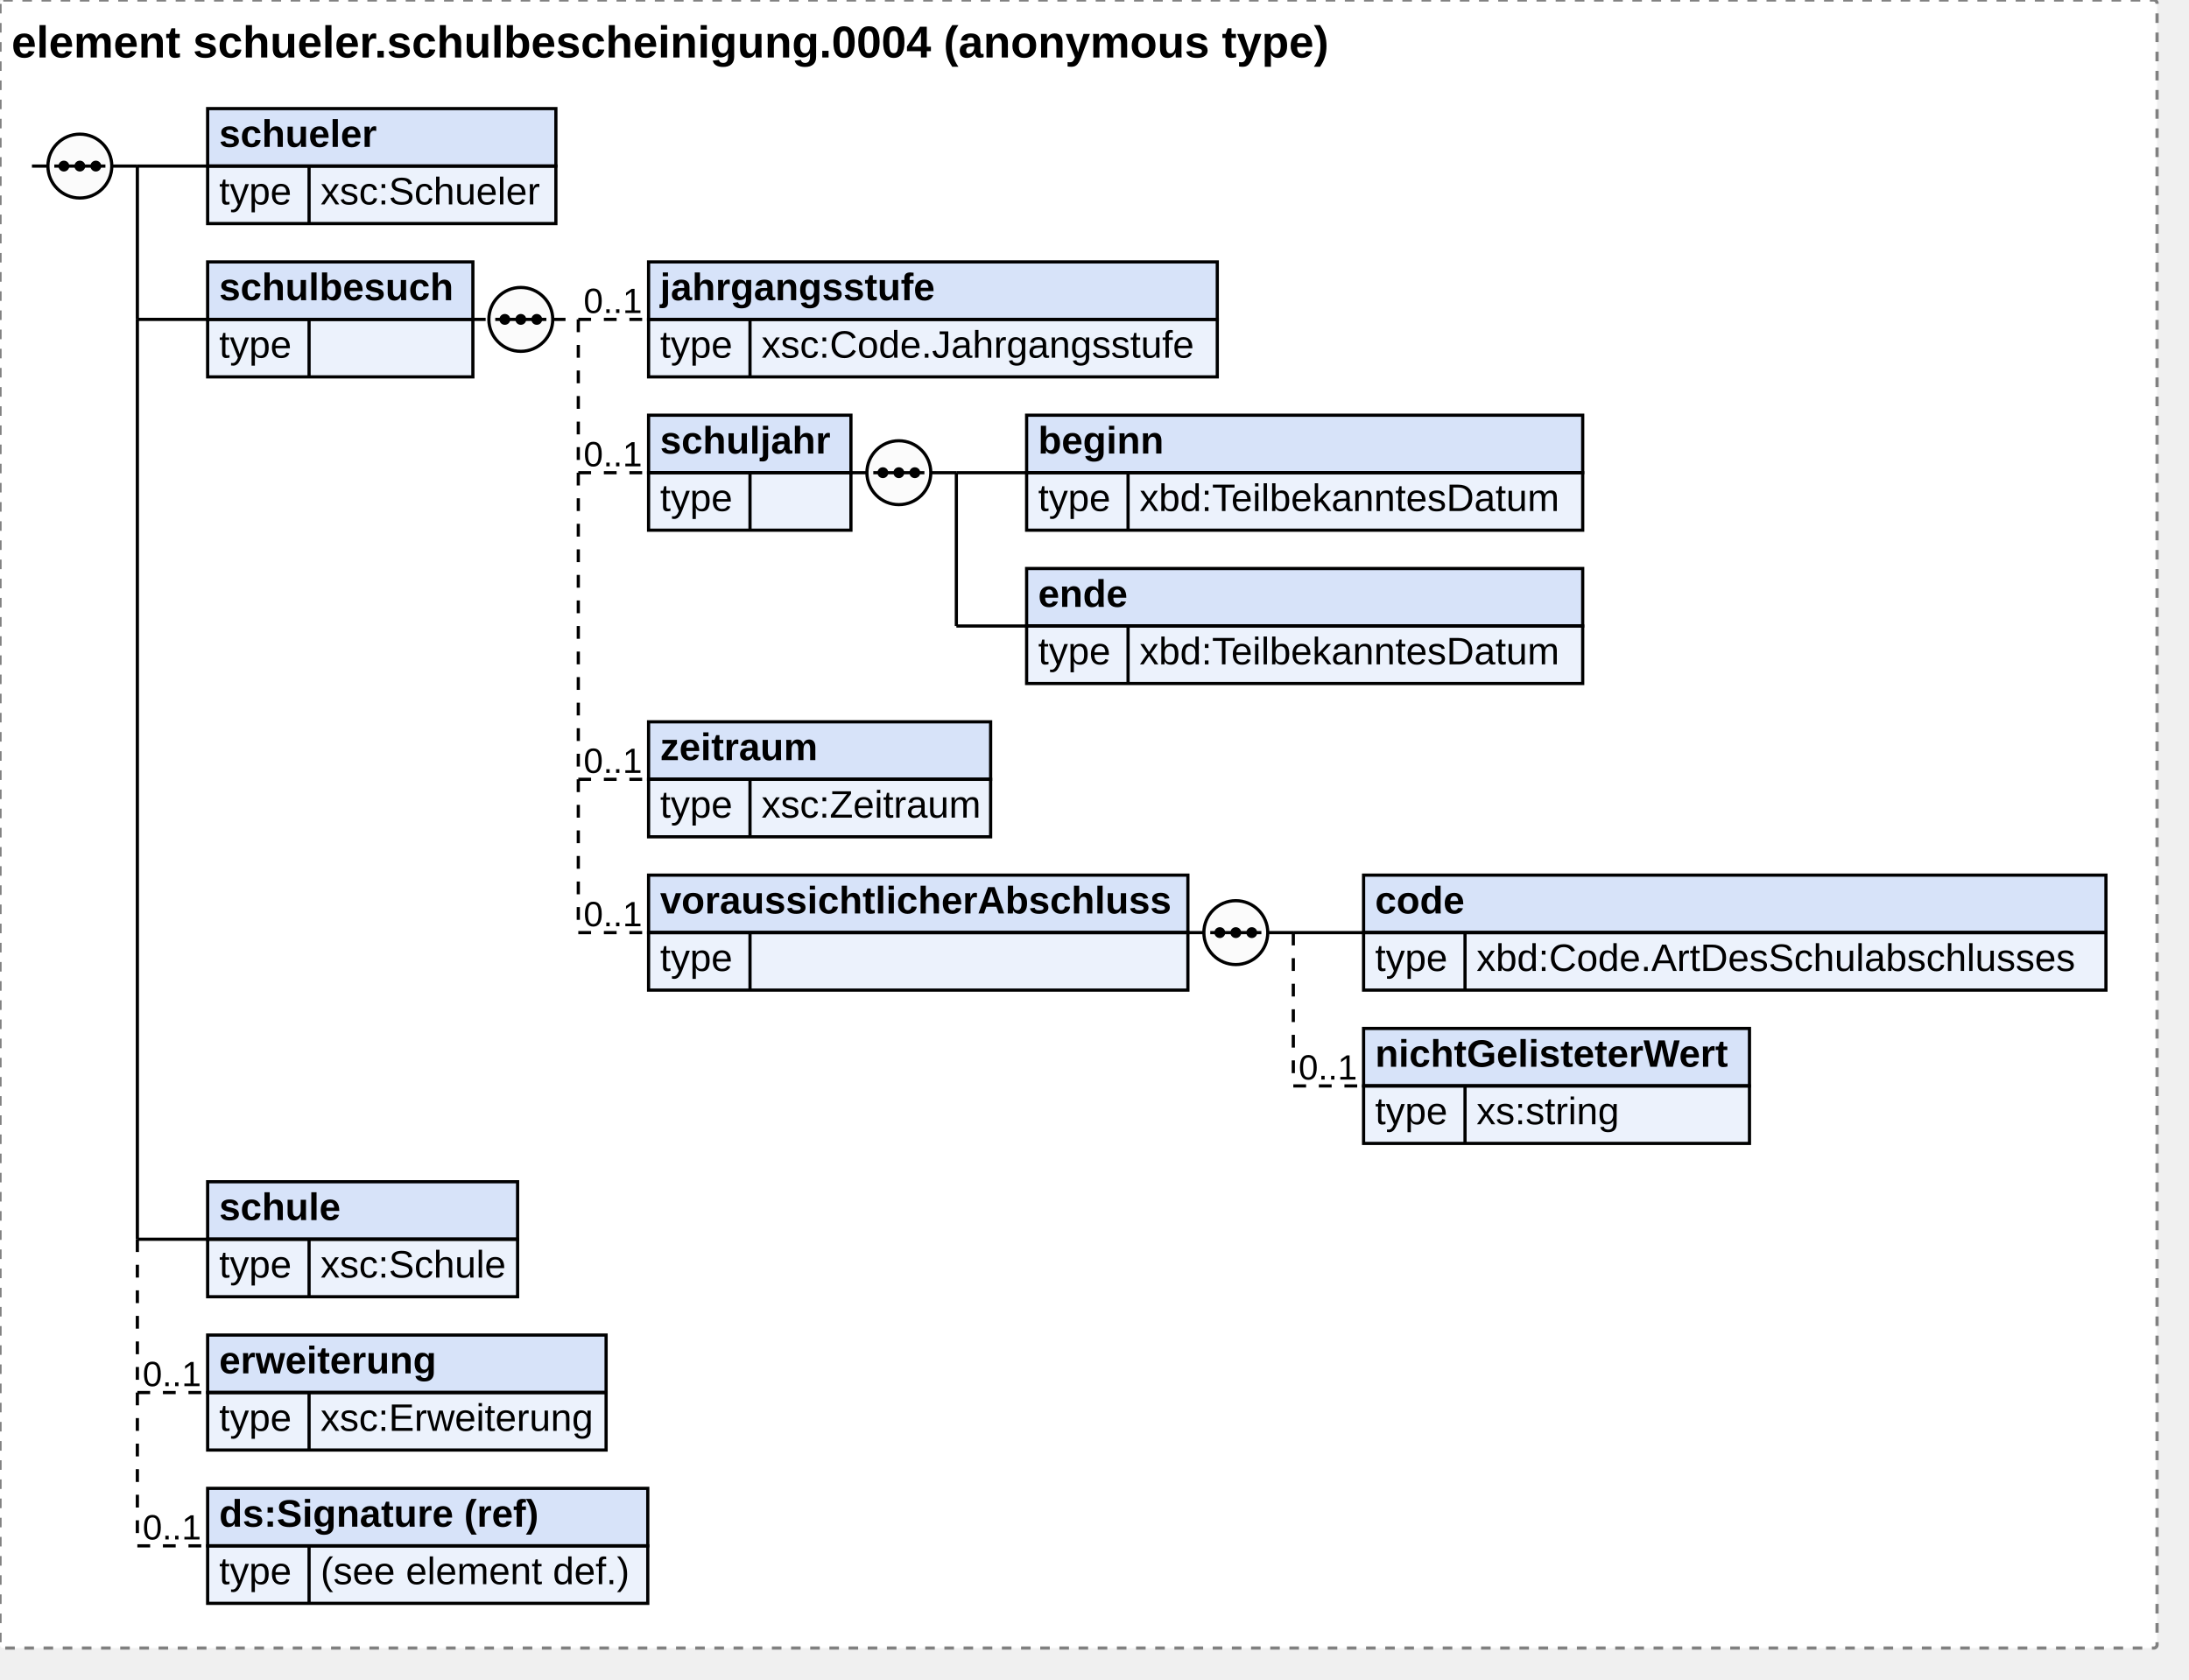
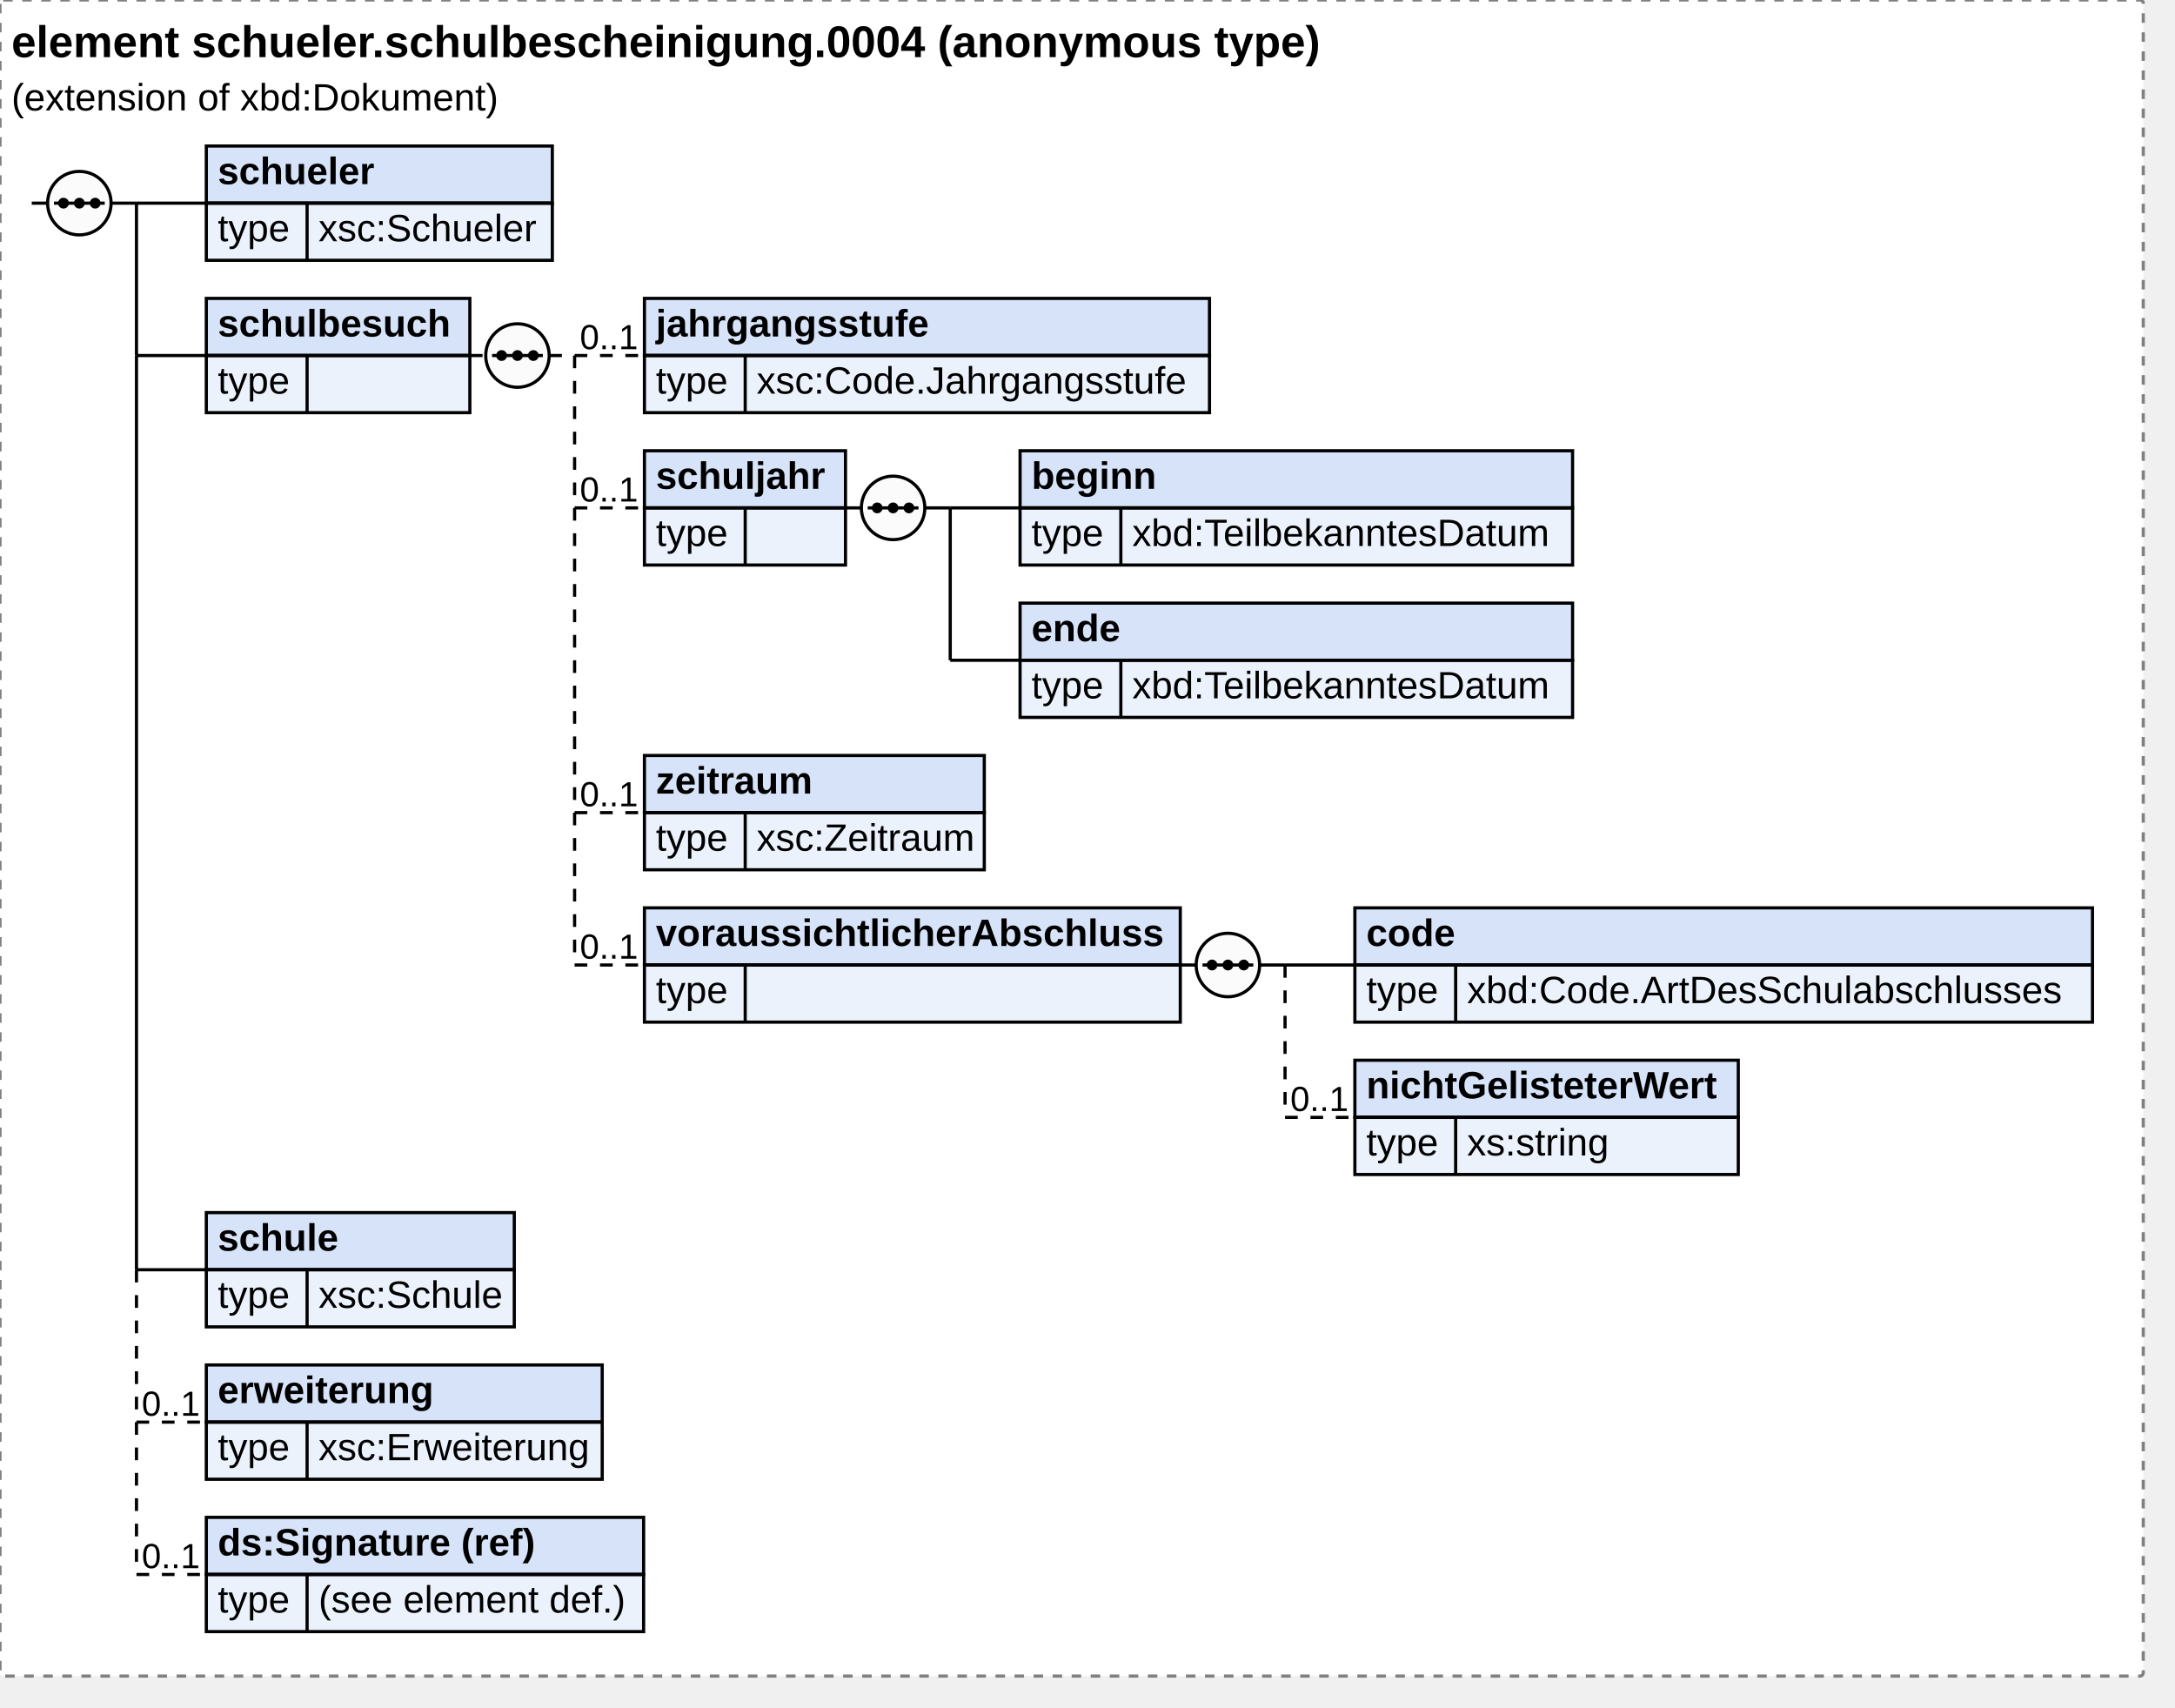
- <svg xmlns="http://www.w3.org/2000/svg" width="685.256" height="526">
+ <svg xmlns="http://www.w3.org/2000/svg" width="685.256" height="538">
  <defs>
    <style type="text/css">
                        text {
                            font-family: 'Arial';
                            fill: black;
                        }
                        text.at {
                            font-family: 'Arial';
                            fill: rgb(242, 152, 0);
                        }
                        line {
                            stroke: black;
                        }
                        line.type-structure {
                            stroke: black;
                        }
                        line.type-structure-optional {
                            stroke: black;
                            stroke-dasharray: 4, 4;
                        }
                        rect.attribute-upper {
                            stroke: black;
                            fill: rgb(255, 239, 211);
                        }
                        rect.element-upper {
                            stroke: black;
                            fill: rgb(215, 227, 249);
                        }
                        rect.element-lower {
                            stroke: black;
                            fill: rgb(236, 242, 252);
                        }
                        a text {
                            fill: black;
                        } 
                    </style>
  </defs>
-   <rect width="675.256" height="516" stroke-dasharray="3,3" rx="1" ry="1" style="stroke: grey;fill: white;" />
+   <rect width="675.256" height="528" stroke-dasharray="3,3" rx="1" ry="1" style="stroke: grey;fill: white;" />
  <text font-size="14" x="3.6" y="18" font-weight="bold">element schueler.schulbescheinigung.0004 (anonymous type)</text>
-   <g transform="translate(10,34)">
+   <text font-size="12" x="3.6" y="34.8"> (extension of xbd:Dokument)</text>
+   <g transform="translate(10,46)">
    <g transform="translate(55,0)">
      <rect width="109.016" height="18" class="element-upper" />
      <rect width="109.016" height="18" y="18" class="element-lower" />
      <text font-size="12" x="3.6" y="12" font-weight="bold">schueler</text>
      <line x1="0" y1="18" x2="109.016" y2="18" />
      <text font-size="12" fill="grey" x="3.6" y="30">type</text>
      <line x1="31.753" y1="18" x2="31.753" y2="36" />
      <text font-size="12" x="35.353" y="30">xsc:Schueler</text>
      <g transform="translate(109.0156,0)" />
    </g>
    <line x1="33" y1="18" x2="55" y2="18" class="type-structure-required" />
    <text font-size="11" fill="black" x="53" y="16" text-anchor="end" />
    <line x1="33" y1="18" x2="33" y2="18" class="type-structure-required" />
    <g transform="translate(55,48)">
      <rect width="83.034" height="18" class="element-upper" />
      <rect width="83.034" height="18" y="18" class="element-lower" />
      <text font-size="12" x="3.6" y="12" font-weight="bold">schulbesuch</text>
      <line x1="0" y1="18" x2="83.034" y2="18" />
      <text font-size="12" fill="grey" x="3.6" y="30">type</text>
      <line x1="31.753" y1="18" x2="31.753" y2="36" />
      <g transform="translate(83.03437,0)">
        <g transform="translate(55,0)">
          <rect width="178.031" height="18" class="element-upper" />
          <rect width="178.031" height="18" y="18" class="element-lower" />
          <text font-size="12" x="3.6" y="12" font-weight="bold">jahrgangsstufe</text>
          <line x1="0" y1="18" x2="178.031" y2="18" />
          <text font-size="12" fill="grey" x="3.6" y="30">type</text>
          <line x1="31.753" y1="18" x2="31.753" y2="36" />
          <text font-size="12" x="35.353" y="30">xsc:Code.Jahrgangsstufe</text>
          <g transform="translate(178.0312,0)" />
        </g>
        <line x1="33" y1="18" x2="55" y2="18" class="type-structure-optional" />
        <text font-size="11" fill="black" x="53" y="16" text-anchor="end">0..1</text>
        <line x1="33" y1="18" x2="33" y2="18" class="type-structure-optional" />
        <g transform="translate(55,48)">
          <rect width="63.347" height="18" class="element-upper" />
          <rect width="63.347" height="18" y="18" class="element-lower" />
          <text font-size="12" x="3.6" y="12" font-weight="bold">schuljahr</text>
          <line x1="0" y1="18" x2="63.347" y2="18" />
          <text font-size="12" fill="grey" x="3.6" y="30">type</text>
          <line x1="31.753" y1="18" x2="31.753" y2="36" />
          <g transform="translate(63.34688,0)">
            <g transform="translate(55,0)">
              <rect width="174.078" height="18" class="element-upper" />
              <rect width="174.078" height="18" y="18" class="element-lower" />
              <text font-size="12" x="3.6" y="12" font-weight="bold">beginn</text>
              <line x1="0" y1="18" x2="174.078" y2="18" />
              <text font-size="12" fill="grey" x="3.6" y="30">type</text>
              <line x1="31.753" y1="18" x2="31.753" y2="36" />
              <text font-size="12" x="35.353" y="30">xbd:TeilbekanntesDatum</text>
              <g transform="translate(174.0781,0)" />
            </g>
            <line x1="33" y1="18" x2="55" y2="18" class="type-structure-required" />
            <text font-size="11" fill="black" x="53" y="16" text-anchor="end" />
            <line x1="33" y1="18" x2="33" y2="18" class="type-structure-required" />
            <g transform="translate(55,48)">
              <rect width="174.078" height="18" class="element-upper" />
              <rect width="174.078" height="18" y="18" class="element-lower" />
              <text font-size="12" x="3.6" y="12" font-weight="bold">ende</text>
              <line x1="0" y1="18" x2="174.078" y2="18" />
              <text font-size="12" fill="grey" x="3.6" y="30">type</text>
              <line x1="31.753" y1="18" x2="31.753" y2="36" />
              <text font-size="12" x="35.353" y="30">xbd:TeilbekanntesDatum</text>
              <g transform="translate(174.0781,0)" />
            </g>
            <line x1="33" y1="66" x2="55" y2="66" class="type-structure-required" />
            <text font-size="11" fill="black" x="53" y="64" text-anchor="end" />
            <line x1="33" y1="18" x2="33" y2="66" class="type-structure-required" />
            <circle cx="15" cy="18" r="10" stroke="black" fill="rgb(251, 251, 251)" />
            <line x1="0" y1="18" x2="5" y2="18" class="type-structure-required" />
            <line x1="25" y1="18" x2="33" y2="18" class="type-structure-required" />
            <circle cx="10" cy="18" r="1.2" stroke="black" fill="black" />
            <circle cx="15" cy="18" r="1.2" stroke="black" fill="black" />
            <circle cx="20" cy="18" r="1.2" stroke="black" fill="black" />
            <line x1="7" y1="18" x2="23" y2="18" />
          </g>
        </g>
        <line x1="33" y1="66" x2="55" y2="66" class="type-structure-optional" />
        <text font-size="11" fill="black" x="53" y="64" text-anchor="end">0..1</text>
        <line x1="33" y1="18" x2="33" y2="66" class="type-structure-optional" />
        <g transform="translate(55,144)">
          <rect width="107.078" height="18" class="element-upper" />
          <rect width="107.078" height="18" y="18" class="element-lower" />
          <text font-size="12" x="3.6" y="12" font-weight="bold">zeitraum</text>
          <line x1="0" y1="18" x2="107.078" y2="18" />
          <text font-size="12" fill="grey" x="3.6" y="30">type</text>
          <line x1="31.753" y1="18" x2="31.753" y2="36" />
          <text font-size="12" x="35.353" y="30">xsc:Zeitraum</text>
          <g transform="translate(107.0781,0)" />
        </g>
        <line x1="33" y1="162" x2="55" y2="162" class="type-structure-optional" />
        <text font-size="11" fill="black" x="53" y="160" text-anchor="end">0..1</text>
        <line x1="33" y1="66" x2="33" y2="162" class="type-structure-optional" />
        <g transform="translate(55,192)">
          <rect width="168.831" height="18" class="element-upper" />
          <rect width="168.831" height="18" y="18" class="element-lower" />
          <text font-size="12" x="3.6" y="12" font-weight="bold">voraussichtlicherAbschluss</text>
          <line x1="0" y1="18" x2="168.831" y2="18" />
          <text font-size="12" fill="grey" x="3.6" y="30">type</text>
          <line x1="31.753" y1="18" x2="31.753" y2="36" />
          <g transform="translate(168.8312,0)">
            <g transform="translate(55,0)">
              <rect width="232.391" height="18" class="element-upper" />
              <rect width="232.391" height="18" y="18" class="element-lower" />
              <text font-size="12" x="3.6" y="12" font-weight="bold">code</text>
              <line x1="0" y1="18" x2="232.391" y2="18" />
              <text font-size="12" fill="grey" x="3.6" y="30">type</text>
              <line x1="31.753" y1="18" x2="31.753" y2="36" />
              <text font-size="12" x="35.353" y="30">xbd:Code.ArtDesSchulabschlusses</text>
              <g transform="translate(232.3906,0)" />
            </g>
            <line x1="33" y1="18" x2="55" y2="18" class="type-structure-required" />
            <text font-size="11" fill="black" x="53" y="16" text-anchor="end" />
            <line x1="33" y1="18" x2="33" y2="18" class="type-structure-required" />
            <g transform="translate(55,48)">
              <rect width="120.8" height="18" class="element-upper" />
              <rect width="120.8" height="18" y="18" class="element-lower" />
              <text font-size="12" x="3.6" y="12" font-weight="bold">nichtGelisteterWert</text>
              <line x1="0" y1="18" x2="120.8" y2="18" />
              <text font-size="12" fill="grey" x="3.6" y="30">type</text>
              <line x1="31.753" y1="18" x2="31.753" y2="36" />
              <text font-size="12" x="35.353" y="30">xs:string</text>
              <g transform="translate(120.8,0)" />
            </g>
            <line x1="33" y1="66" x2="55" y2="66" class="type-structure-optional" />
            <text font-size="11" fill="black" x="53" y="64" text-anchor="end">0..1</text>
            <line x1="33" y1="18" x2="33" y2="66" class="type-structure-optional" />
            <circle cx="15" cy="18" r="10" stroke="black" fill="rgb(251, 251, 251)" />
            <line x1="0" y1="18" x2="5" y2="18" class="type-structure-required" />
            <line x1="25" y1="18" x2="33" y2="18" class="type-structure-required" />
            <circle cx="10" cy="18" r="1.2" stroke="black" fill="black" />
            <circle cx="15" cy="18" r="1.2" stroke="black" fill="black" />
            <circle cx="20" cy="18" r="1.2" stroke="black" fill="black" />
            <line x1="7" y1="18" x2="23" y2="18" />
          </g>
        </g>
        <line x1="33" y1="210" x2="55" y2="210" class="type-structure-optional" />
        <text font-size="11" fill="black" x="53" y="208" text-anchor="end">0..1</text>
        <line x1="33" y1="162" x2="33" y2="210" class="type-structure-optional" />
        <circle cx="15" cy="18" r="10" stroke="black" fill="rgb(251, 251, 251)" />
        <line x1="0" y1="18" x2="5" y2="18" class="type-structure-optional" />
        <line x1="25" y1="18" x2="33" y2="18" class="type-structure-optional" />
        <circle cx="10" cy="18" r="1.2" stroke="black" fill="black" />
        <circle cx="15" cy="18" r="1.2" stroke="black" fill="black" />
        <circle cx="20" cy="18" r="1.2" stroke="black" fill="black" />
        <line x1="7" y1="18" x2="23" y2="18" />
      </g>
    </g>
    <line x1="33" y1="66" x2="55" y2="66" class="type-structure-required" />
    <text font-size="11" fill="black" x="53" y="64" text-anchor="end" />
    <line x1="33" y1="18" x2="33" y2="66" class="type-structure-required" />
    <g transform="translate(55,336)">
      <rect width="97.031" height="18" class="element-upper" />
      <rect width="97.031" height="18" y="18" class="element-lower" />
      <text font-size="12" x="3.6" y="12" font-weight="bold">schule</text>
      <line x1="0" y1="18" x2="97.031" y2="18" />
      <text font-size="12" fill="grey" x="3.6" y="30">type</text>
      <line x1="31.753" y1="18" x2="31.753" y2="36" />
      <text font-size="12" x="35.353" y="30">xsc:Schule</text>
      <g transform="translate(97.03125,0)" />
    </g>
    <line x1="33" y1="354" x2="55" y2="354" class="type-structure-required" />
    <text font-size="11" fill="black" x="53" y="352" text-anchor="end" />
    <line x1="33" y1="66" x2="33" y2="354" class="type-structure-required" />
    <g transform="translate(55,384)">
      <rect width="124.734" height="18" class="element-upper" />
      <rect width="124.734" height="18" y="18" class="element-lower" />
      <text font-size="12" x="3.6" y="12" font-weight="bold">erweiterung</text>
      <line x1="0" y1="18" x2="124.734" y2="18" />
      <text font-size="12" fill="grey" x="3.6" y="30">type</text>
      <line x1="31.753" y1="18" x2="31.753" y2="36" />
      <text font-size="12" x="35.353" y="30">xsc:Erweiterung</text>
      <g transform="translate(124.7344,0)" />
    </g>
    <line x1="33" y1="402" x2="55" y2="402" class="type-structure-optional" />
    <text font-size="11" fill="black" x="53" y="400" text-anchor="end">0..1</text>
    <line x1="33" y1="354" x2="33" y2="402" class="type-structure-optional" />
    <g transform="translate(55,432)">
      <rect width="137.781" height="18" class="element-upper" />
      <rect width="137.781" height="18" y="18" class="element-lower" />
      <text font-size="12" x="3.6" y="12" font-weight="bold">ds:Signature (ref)</text>
      <line x1="0" y1="18" x2="137.781" y2="18" />
      <text font-size="12" fill="grey" x="3.6" y="30">type</text>
      <line x1="31.753" y1="18" x2="31.753" y2="36" />
      <text font-size="12" x="35.353" y="30">(see element def.)</text>
      <g transform="translate(137.7812,0)" />
    </g>
    <line x1="33" y1="450" x2="55" y2="450" class="type-structure-optional" />
    <text font-size="11" fill="black" x="53" y="448" text-anchor="end">0..1</text>
    <line x1="33" y1="402" x2="33" y2="450" class="type-structure-optional" />
    <circle cx="15" cy="18" r="10" stroke="black" fill="rgb(251, 251, 251)" />
    <line x1="0" y1="18" x2="5" y2="18" class="type-structure-required" />
    <line x1="25" y1="18" x2="33" y2="18" class="type-structure-required" />
    <circle cx="10" cy="18" r="1.2" stroke="black" fill="black" />
    <circle cx="15" cy="18" r="1.2" stroke="black" fill="black" />
    <circle cx="20" cy="18" r="1.2" stroke="black" fill="black" />
    <line x1="7" y1="18" x2="23" y2="18" />
  </g>
</svg>
